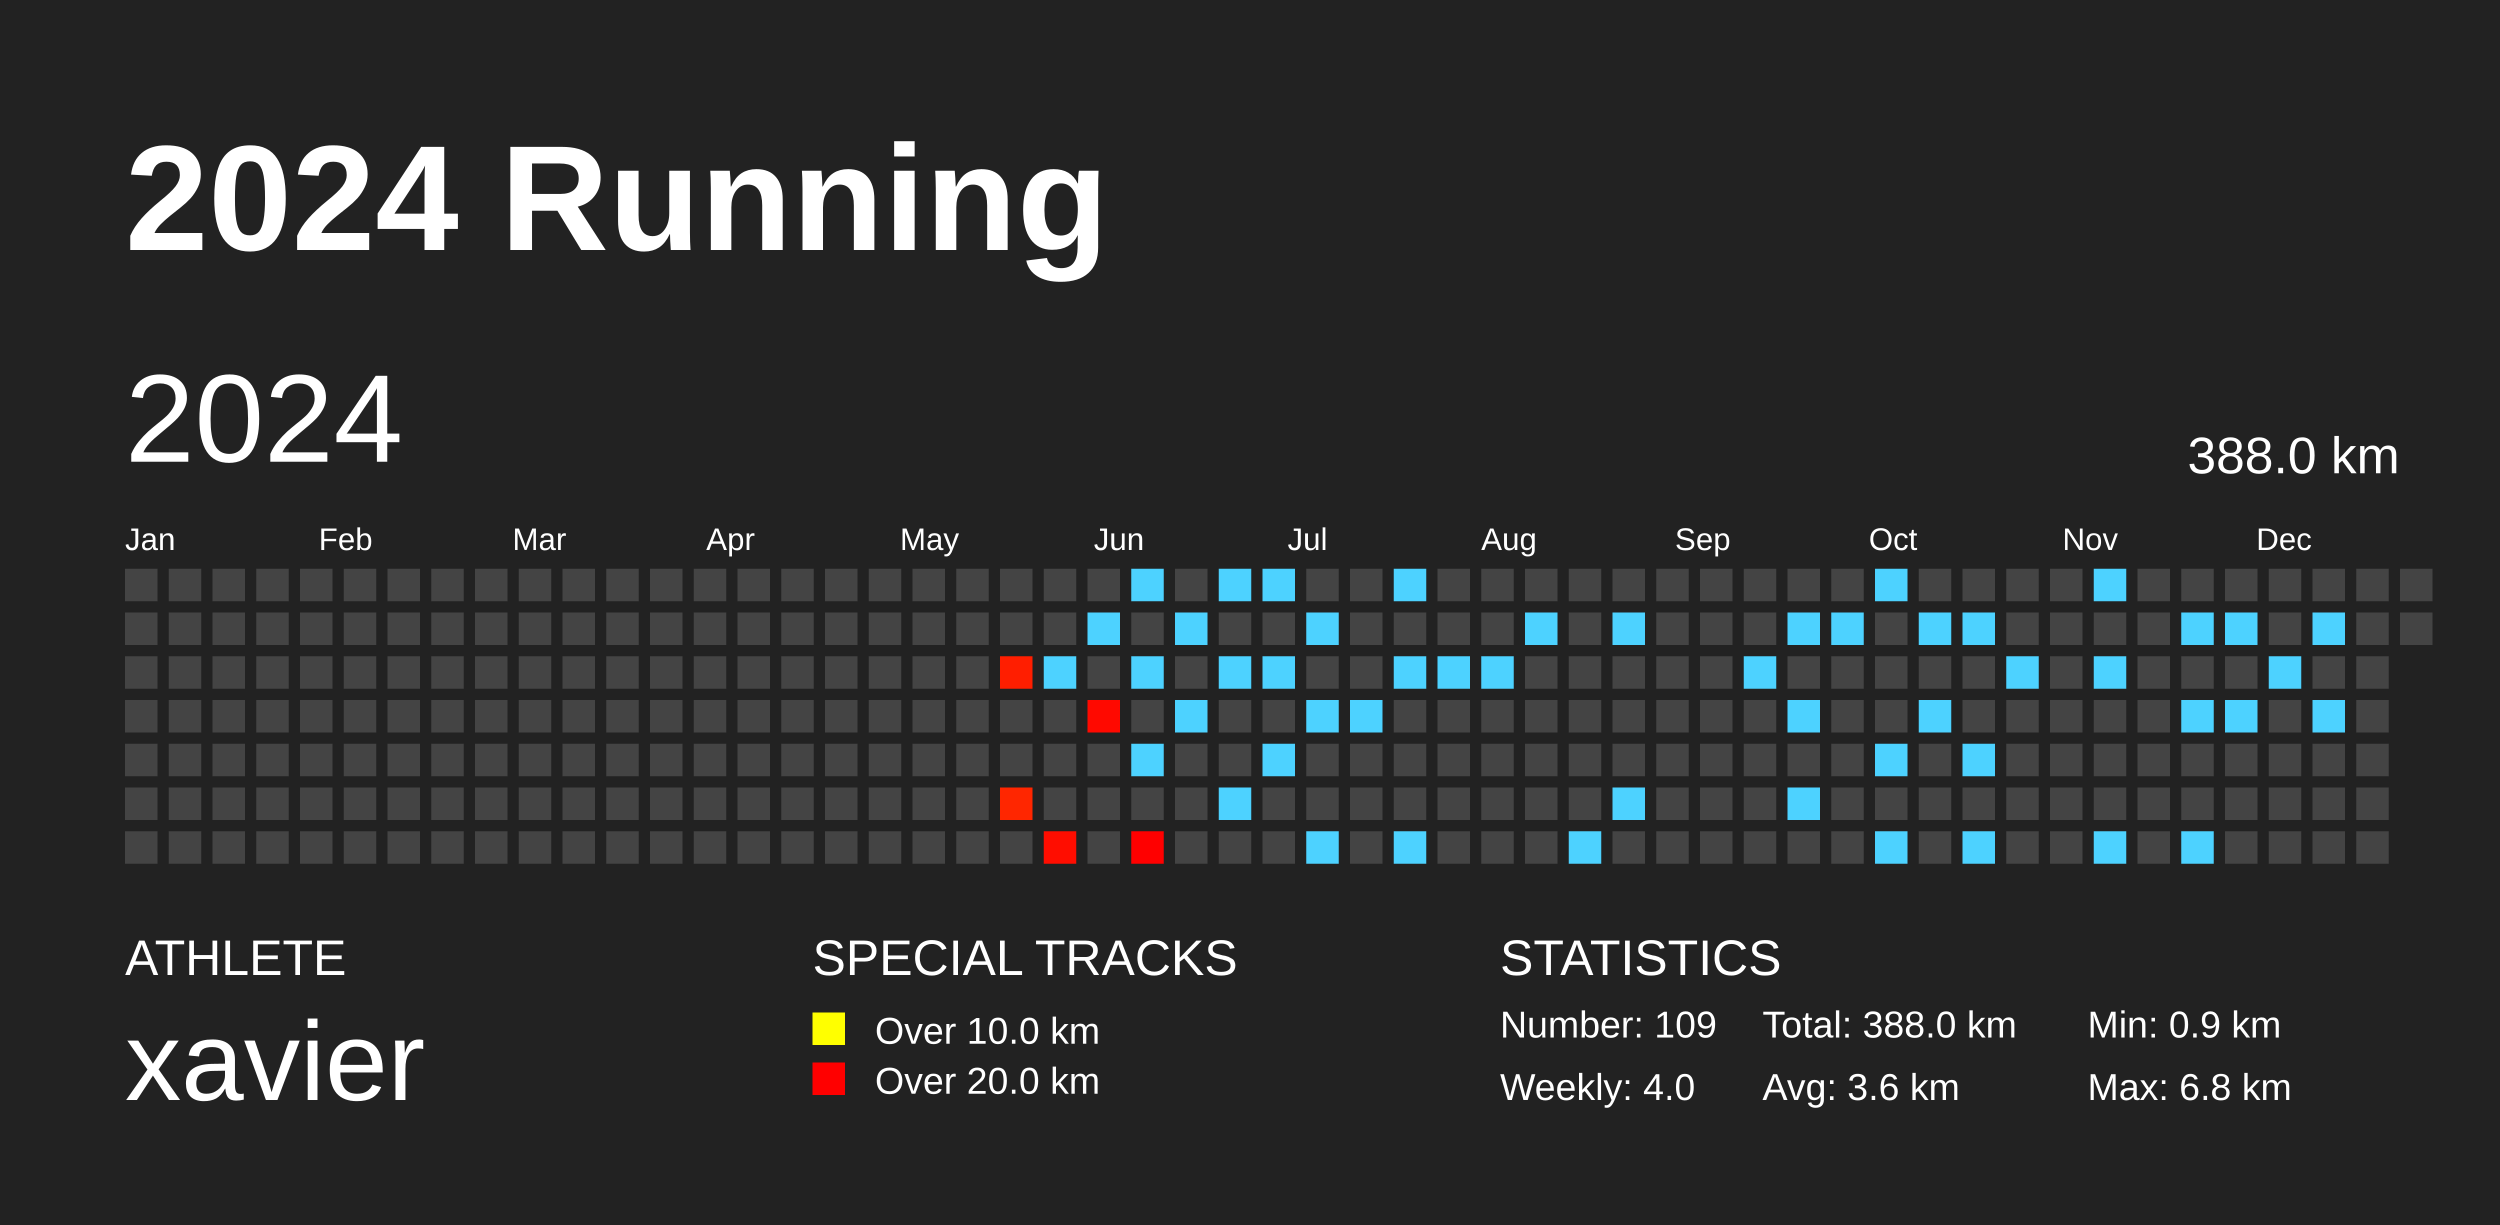
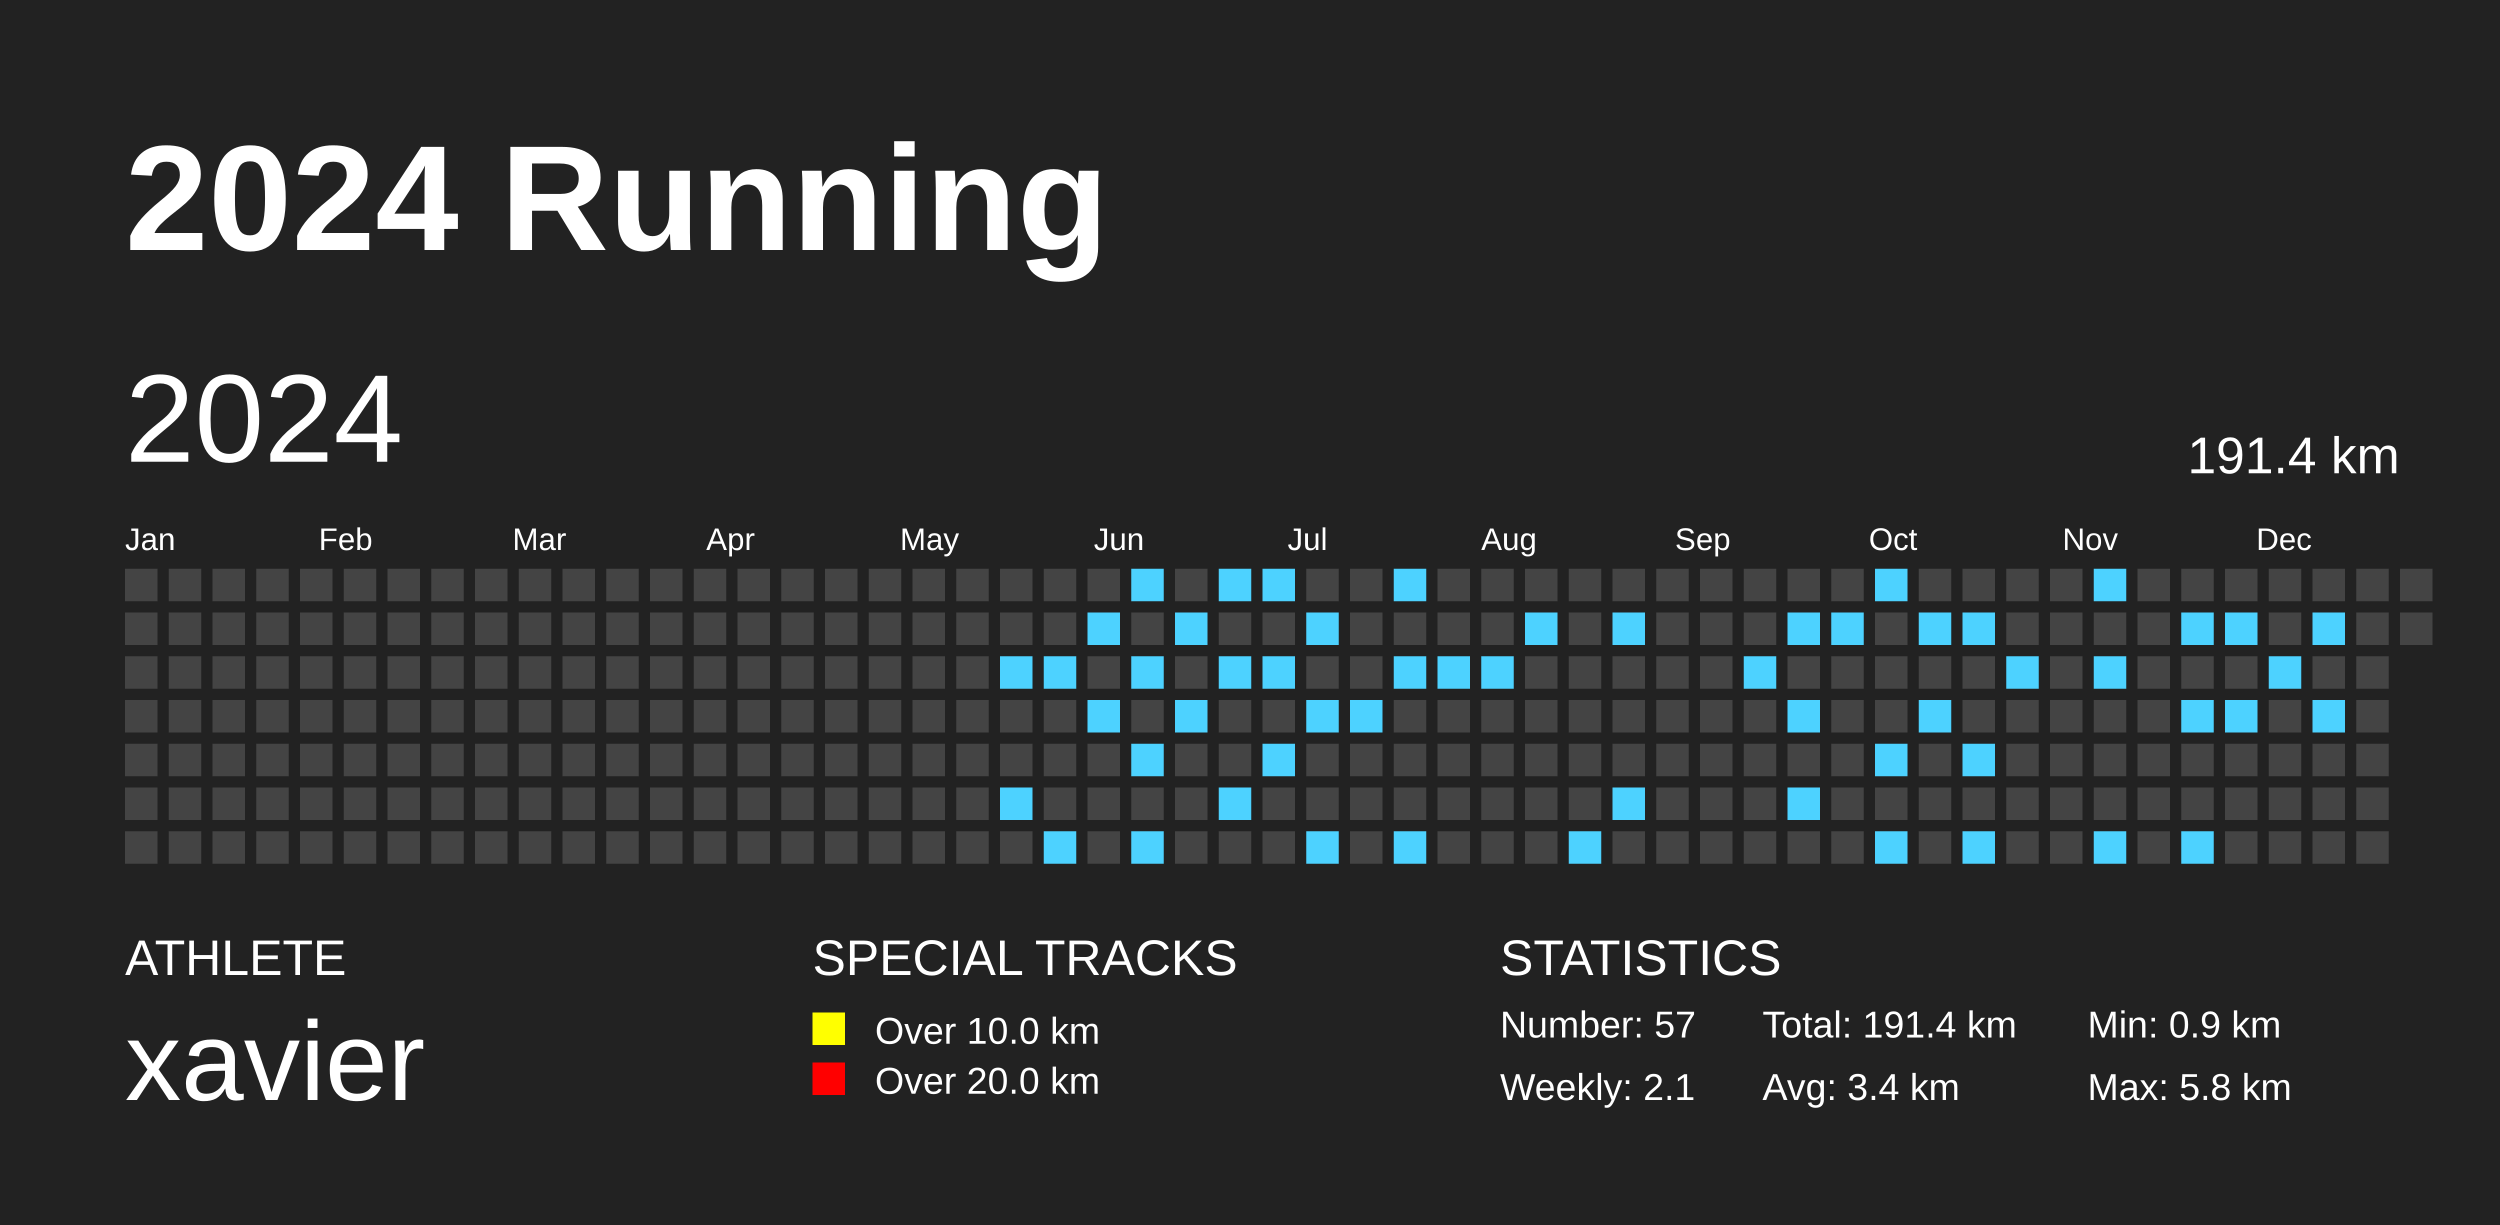
<svg xmlns="http://www.w3.org/2000/svg" baseProfile="full" height="98mm" version="1.1" viewBox="0,0,200,98" width="200mm">
  <defs />
  <rect fill="#222222" height="98" width="200" x="0" y="0" />
  <text fill="#FFFFFF" style="font-size:12px; font-family:Arial; font-weight:bold;" x="10" y="20">2024 Running</text>
  <text fill="#FFFFFF" style="font-size:4px; font-family:Arial" x="10" y="78">ATHLETE</text>
  <text fill="#FFFFFF" style="font-size:9px; font-family:Arial" x="10" y="88">xavier</text>
  <text fill="#FFFFFF" style="font-size:4px; font-family:Arial" x="65" y="78">SPECIAL TRACKS</text>
  <rect fill="yellow" height="2.6" width="2.6" x="65" y="81" />
  <text fill="#FFFFFF" style="font-size:3px; font-family:Arial" x="70" y="83.5">Over 10.0 km</text>
  <rect fill="red" height="2.6" width="2.6" x="65" y="85" />
  <text fill="#FFFFFF" style="font-size:3px; font-family:Arial" x="70" y="87.5">Over 20.0 km</text>
  <text fill="#FFFFFF" style="font-size:4px; font-family:Arial" x="120" y="78">STATISTICS</text>
-   <text fill="#FFFFFF" style="font-size:3px; font-family:Arial" x="120" y="83">Number: 109</text>
-   <text fill="#FFFFFF" style="font-size:3px; font-family:Arial" x="120" y="88">Weekly: 4.0</text>
-   <text fill="#FFFFFF" style="font-size:3px; font-family:Arial" x="141" y="83">Total: 388.0 km</text>
-   <text fill="#FFFFFF" style="font-size:3px; font-family:Arial" x="141" y="88">Avg: 3.6 km</text>
+   <text fill="#FFFFFF" style="font-size:3px; font-family:Arial" x="120" y="83">Number: 57</text>
+   <text fill="#FFFFFF" style="font-size:3px; font-family:Arial" x="120" y="88">Weekly: 2.1</text>
+   <text fill="#FFFFFF" style="font-size:3px; font-family:Arial" x="141" y="83">Total: 191.4 km</text>
+   <text fill="#FFFFFF" style="font-size:3px; font-family:Arial" x="141" y="88">Avg: 3.4 km</text>
  <text fill="#FFFFFF" style="font-size:3px; font-family:Arial" x="167" y="83">Min: 0.9 km</text>
-   <text fill="#FFFFFF" style="font-size:3px; font-family:Arial" x="167" y="88">Max: 6.8 km</text>
+   <text fill="#FFFFFF" style="font-size:3px; font-family:Arial" x="167" y="88">Max: 5.8 km</text>
  <text dominant-baseline="hanging" fill="#FFFFFF" style="font-size:10.0px; font-family:Arial;" x="10" y="30">2024</text>
-   <text dominant-baseline="hanging" fill="#FFFFFF" style="font-size:4.125px; font-family:Arial;" x="175" y="35">388.0 km</text>
+   <text dominant-baseline="hanging" fill="#FFFFFF" style="font-size:4.125px; font-family:Arial;" x="175" y="35">191.4 km</text>
  <text fill="#FFFFFF" style="font-size:2.5px; font-family:Arial" x="10.0" y="44">Jan</text>
  <text fill="#FFFFFF" style="font-size:2.5px; font-family:Arial" x="25.5" y="44">Feb</text>
  <text fill="#FFFFFF" style="font-size:2.5px; font-family:Arial" x="41.0" y="44">Mar</text>
  <text fill="#FFFFFF" style="font-size:2.5px; font-family:Arial" x="56.5" y="44">Apr</text>
  <text fill="#FFFFFF" style="font-size:2.5px; font-family:Arial" x="72.0" y="44">May</text>
  <text fill="#FFFFFF" style="font-size:2.5px; font-family:Arial" x="87.5" y="44">Jun</text>
  <text fill="#FFFFFF" style="font-size:2.5px; font-family:Arial" x="103.0" y="44">Jul</text>
  <text fill="#FFFFFF" style="font-size:2.5px; font-family:Arial" x="118.5" y="44">Aug</text>
  <text fill="#FFFFFF" style="font-size:2.5px; font-family:Arial" x="134.0" y="44">Sep</text>
  <text fill="#FFFFFF" style="font-size:2.5px; font-family:Arial" x="149.5" y="44">Oct</text>
  <text fill="#FFFFFF" style="font-size:2.5px; font-family:Arial" x="165.0" y="44">Nov</text>
  <text fill="#FFFFFF" style="font-size:2.5px; font-family:Arial" x="180.5" y="44">Dec</text>
  <rect fill="#444444" height="2.6" width="2.6" x="10.0" y="45.5" />
  <rect fill="#444444" height="2.6" width="2.6" x="10.0" y="49.0" />
  <rect fill="#444444" height="2.6" width="2.6" x="10.0" y="52.5" />
  <rect fill="#444444" height="2.6" width="2.6" x="10.0" y="56.0" />
  <rect fill="#444444" height="2.6" width="2.6" x="10.0" y="59.5" />
  <rect fill="#444444" height="2.6" width="2.6" x="10.0" y="63.0" />
  <rect fill="#444444" height="2.6" width="2.6" x="10.0" y="66.5" />
  <rect fill="#444444" height="2.6" width="2.6" x="13.5" y="45.5" />
  <rect fill="#444444" height="2.6" width="2.6" x="13.5" y="49.0" />
  <rect fill="#444444" height="2.6" width="2.6" x="13.5" y="52.5" />
  <rect fill="#444444" height="2.6" width="2.6" x="13.5" y="56.0" />
  <rect fill="#444444" height="2.6" width="2.6" x="13.5" y="59.5" />
  <rect fill="#444444" height="2.6" width="2.6" x="13.5" y="63.0" />
  <rect fill="#444444" height="2.6" width="2.6" x="13.5" y="66.5" />
  <rect fill="#444444" height="2.6" width="2.6" x="17.0" y="45.5" />
  <rect fill="#444444" height="2.6" width="2.6" x="17.0" y="49.0" />
  <rect fill="#444444" height="2.6" width="2.6" x="17.0" y="52.5" />
  <rect fill="#444444" height="2.6" width="2.6" x="17.0" y="56.0" />
  <rect fill="#444444" height="2.6" width="2.6" x="17.0" y="59.5" />
  <rect fill="#444444" height="2.6" width="2.6" x="17.0" y="63.0" />
  <rect fill="#444444" height="2.6" width="2.6" x="17.0" y="66.5" />
  <rect fill="#444444" height="2.6" width="2.6" x="20.5" y="45.5" />
  <rect fill="#444444" height="2.6" width="2.6" x="20.5" y="49.0" />
  <rect fill="#444444" height="2.6" width="2.6" x="20.5" y="52.5" />
  <rect fill="#444444" height="2.6" width="2.6" x="20.5" y="56.0" />
  <rect fill="#444444" height="2.6" width="2.6" x="20.5" y="59.5" />
  <rect fill="#444444" height="2.6" width="2.6" x="20.5" y="63.0" />
  <rect fill="#444444" height="2.6" width="2.6" x="20.5" y="66.5" />
  <rect fill="#444444" height="2.6" width="2.6" x="24.0" y="45.5" />
  <rect fill="#444444" height="2.6" width="2.6" x="24.0" y="49.0" />
  <rect fill="#444444" height="2.6" width="2.6" x="24.0" y="52.5" />
  <rect fill="#444444" height="2.6" width="2.6" x="24.0" y="56.0" />
  <rect fill="#444444" height="2.6" width="2.6" x="24.0" y="59.5" />
  <rect fill="#444444" height="2.6" width="2.6" x="24.0" y="63.0" />
  <rect fill="#444444" height="2.6" width="2.6" x="24.0" y="66.5" />
  <rect fill="#444444" height="2.6" width="2.6" x="27.5" y="45.5" />
  <rect fill="#444444" height="2.6" width="2.6" x="27.5" y="49.0" />
  <rect fill="#444444" height="2.6" width="2.6" x="27.5" y="52.5" />
  <rect fill="#444444" height="2.6" width="2.6" x="27.5" y="56.0" />
  <rect fill="#444444" height="2.6" width="2.6" x="27.5" y="59.5" />
  <rect fill="#444444" height="2.6" width="2.6" x="27.5" y="63.0" />
  <rect fill="#444444" height="2.6" width="2.6" x="27.5" y="66.5" />
  <rect fill="#444444" height="2.6" width="2.6" x="31.0" y="45.5" />
  <rect fill="#444444" height="2.6" width="2.6" x="31.0" y="49.0" />
  <rect fill="#444444" height="2.6" width="2.6" x="31.0" y="52.5" />
  <rect fill="#444444" height="2.6" width="2.6" x="31.0" y="56.0" />
  <rect fill="#444444" height="2.6" width="2.6" x="31.0" y="59.5" />
  <rect fill="#444444" height="2.6" width="2.6" x="31.0" y="63.0" />
  <rect fill="#444444" height="2.6" width="2.6" x="31.0" y="66.5" />
  <rect fill="#444444" height="2.6" width="2.6" x="34.5" y="45.5" />
  <rect fill="#444444" height="2.6" width="2.6" x="34.5" y="49.0" />
  <rect fill="#444444" height="2.6" width="2.6" x="34.5" y="52.5" />
  <rect fill="#444444" height="2.6" width="2.6" x="34.5" y="56.0" />
  <rect fill="#444444" height="2.6" width="2.6" x="34.5" y="59.5" />
  <rect fill="#444444" height="2.6" width="2.6" x="34.5" y="63.0" />
  <rect fill="#444444" height="2.6" width="2.6" x="34.5" y="66.5" />
  <rect fill="#444444" height="2.6" width="2.6" x="38.0" y="45.5" />
  <rect fill="#444444" height="2.6" width="2.6" x="38.0" y="49.0" />
  <rect fill="#444444" height="2.6" width="2.6" x="38.0" y="52.5" />
  <rect fill="#444444" height="2.6" width="2.6" x="38.0" y="56.0" />
  <rect fill="#444444" height="2.6" width="2.6" x="38.0" y="59.5" />
  <rect fill="#444444" height="2.6" width="2.6" x="38.0" y="63.0" />
  <rect fill="#444444" height="2.6" width="2.6" x="38.0" y="66.5" />
  <rect fill="#444444" height="2.6" width="2.6" x="41.5" y="45.5" />
  <rect fill="#444444" height="2.6" width="2.6" x="41.5" y="49.0" />
  <rect fill="#444444" height="2.6" width="2.6" x="41.5" y="52.5" />
  <rect fill="#444444" height="2.6" width="2.6" x="41.5" y="56.0" />
  <rect fill="#444444" height="2.6" width="2.6" x="41.5" y="59.5" />
  <rect fill="#444444" height="2.6" width="2.6" x="41.5" y="63.0" />
  <rect fill="#444444" height="2.6" width="2.6" x="41.5" y="66.5" />
  <rect fill="#444444" height="2.6" width="2.6" x="45.0" y="45.5" />
  <rect fill="#444444" height="2.6" width="2.6" x="45.0" y="49.0" />
  <rect fill="#444444" height="2.6" width="2.6" x="45.0" y="52.5" />
  <rect fill="#444444" height="2.6" width="2.6" x="45.0" y="56.0" />
  <rect fill="#444444" height="2.6" width="2.6" x="45.0" y="59.5" />
  <rect fill="#444444" height="2.6" width="2.6" x="45.0" y="63.0" />
  <rect fill="#444444" height="2.6" width="2.6" x="45.0" y="66.5" />
  <rect fill="#444444" height="2.6" width="2.6" x="48.5" y="45.5" />
  <rect fill="#444444" height="2.6" width="2.6" x="48.5" y="49.0" />
  <rect fill="#444444" height="2.6" width="2.6" x="48.5" y="52.5" />
  <rect fill="#444444" height="2.6" width="2.6" x="48.5" y="56.0" />
  <rect fill="#444444" height="2.6" width="2.6" x="48.5" y="59.5" />
  <rect fill="#444444" height="2.6" width="2.6" x="48.5" y="63.0" />
  <rect fill="#444444" height="2.6" width="2.6" x="48.5" y="66.5" />
  <rect fill="#444444" height="2.6" width="2.6" x="52.0" y="45.5" />
  <rect fill="#444444" height="2.6" width="2.6" x="52.0" y="49.0" />
  <rect fill="#444444" height="2.6" width="2.6" x="52.0" y="52.5" />
  <rect fill="#444444" height="2.6" width="2.6" x="52.0" y="56.0" />
  <rect fill="#444444" height="2.6" width="2.6" x="52.0" y="59.5" />
  <rect fill="#444444" height="2.6" width="2.6" x="52.0" y="63.0" />
  <rect fill="#444444" height="2.6" width="2.6" x="52.0" y="66.5" />
  <rect fill="#444444" height="2.6" width="2.6" x="55.5" y="45.5" />
  <rect fill="#444444" height="2.6" width="2.6" x="55.5" y="49.0" />
  <rect fill="#444444" height="2.6" width="2.6" x="55.5" y="52.5" />
  <rect fill="#444444" height="2.6" width="2.6" x="55.5" y="56.0" />
  <rect fill="#444444" height="2.6" width="2.6" x="55.5" y="59.5" />
  <rect fill="#444444" height="2.6" width="2.6" x="55.5" y="63.0" />
  <rect fill="#444444" height="2.6" width="2.6" x="55.5" y="66.5" />
  <rect fill="#444444" height="2.6" width="2.6" x="59.0" y="45.5" />
  <rect fill="#444444" height="2.6" width="2.6" x="59.0" y="49.0" />
  <rect fill="#444444" height="2.6" width="2.6" x="59.0" y="52.5" />
  <rect fill="#444444" height="2.6" width="2.6" x="59.0" y="56.0" />
  <rect fill="#444444" height="2.6" width="2.6" x="59.0" y="59.5" />
  <rect fill="#444444" height="2.6" width="2.6" x="59.0" y="63.0" />
  <rect fill="#444444" height="2.6" width="2.6" x="59.0" y="66.5" />
  <rect fill="#444444" height="2.6" width="2.6" x="62.5" y="45.5" />
  <rect fill="#444444" height="2.6" width="2.6" x="62.5" y="49.0" />
  <rect fill="#444444" height="2.6" width="2.6" x="62.5" y="52.5" />
  <rect fill="#444444" height="2.6" width="2.6" x="62.5" y="56.0" />
  <rect fill="#444444" height="2.6" width="2.6" x="62.5" y="59.5" />
  <rect fill="#444444" height="2.6" width="2.6" x="62.5" y="63.0" />
  <rect fill="#444444" height="2.6" width="2.6" x="62.5" y="66.5" />
  <rect fill="#444444" height="2.6" width="2.6" x="66.0" y="45.5" />
  <rect fill="#444444" height="2.6" width="2.6" x="66.0" y="49.0" />
  <rect fill="#444444" height="2.6" width="2.6" x="66.0" y="52.5" />
  <rect fill="#444444" height="2.6" width="2.6" x="66.0" y="56.0" />
  <rect fill="#444444" height="2.6" width="2.6" x="66.0" y="59.5" />
  <rect fill="#444444" height="2.6" width="2.6" x="66.0" y="63.0" />
  <rect fill="#444444" height="2.6" width="2.6" x="66.0" y="66.5" />
  <rect fill="#444444" height="2.6" width="2.6" x="69.5" y="45.5" />
  <rect fill="#444444" height="2.6" width="2.6" x="69.5" y="49.0" />
  <rect fill="#444444" height="2.6" width="2.6" x="69.5" y="52.5" />
  <rect fill="#444444" height="2.6" width="2.6" x="69.5" y="56.0" />
  <rect fill="#444444" height="2.6" width="2.6" x="69.5" y="59.5" />
  <rect fill="#444444" height="2.6" width="2.6" x="69.5" y="63.0" />
  <rect fill="#444444" height="2.6" width="2.6" x="69.5" y="66.5" />
  <rect fill="#444444" height="2.6" width="2.6" x="73.0" y="45.5" />
  <rect fill="#444444" height="2.6" width="2.6" x="73.0" y="49.0" />
  <rect fill="#444444" height="2.6" width="2.6" x="73.0" y="52.5" />
  <rect fill="#444444" height="2.6" width="2.6" x="73.0" y="56.0" />
  <rect fill="#444444" height="2.6" width="2.6" x="73.0" y="59.5" />
  <rect fill="#444444" height="2.6" width="2.6" x="73.0" y="63.0" />
  <rect fill="#444444" height="2.6" width="2.6" x="73.0" y="66.5" />
  <rect fill="#444444" height="2.6" width="2.6" x="76.5" y="45.5" />
  <rect fill="#444444" height="2.6" width="2.6" x="76.5" y="49.0" />
  <rect fill="#444444" height="2.6" width="2.6" x="76.5" y="52.5" />
  <rect fill="#444444" height="2.6" width="2.6" x="76.5" y="56.0" />
  <rect fill="#444444" height="2.6" width="2.6" x="76.5" y="59.5" />
  <rect fill="#444444" height="2.6" width="2.6" x="76.5" y="63.0" />
  <rect fill="#444444" height="2.6" width="2.6" x="76.5" y="66.5" />
  <rect fill="#444444" height="2.6" width="2.6" x="80.0" y="45.5" />
  <rect fill="#444444" height="2.6" width="2.6" x="80.0" y="49.0" />
-   <rect fill="#ff1e00" height="2.6" width="2.6" x="80.0" y="52.5" />
+   <rect fill="#4dd2ff" height="2.6" width="2.6" x="80.0" y="52.5" />
  <rect fill="#444444" height="2.6" width="2.6" x="80.0" y="56.0" />
  <rect fill="#444444" height="2.6" width="2.6" x="80.0" y="59.5" />
-   <rect fill="#ff2600" height="2.6" width="2.6" x="80.0" y="63.0" />
+   <rect fill="#4dd2ff" height="2.6" width="2.6" x="80.0" y="63.0" />
  <rect fill="#444444" height="2.6" width="2.6" x="80.0" y="66.5" />
  <rect fill="#444444" height="2.6" width="2.6" x="83.5" y="45.5" />
  <rect fill="#444444" height="2.6" width="2.6" x="83.5" y="49.0" />
  <rect fill="#4dd2ff" height="2.6" width="2.6" x="83.5" y="52.5" />
  <rect fill="#444444" height="2.6" width="2.6" x="83.5" y="56.0" />
  <rect fill="#444444" height="2.6" width="2.6" x="83.5" y="59.5" />
  <rect fill="#444444" height="2.6" width="2.6" x="83.5" y="63.0" />
-   <rect fill="#ff0d00" height="2.6" width="2.6" x="83.5" y="66.5" />
+   <rect fill="#4dd2ff" height="2.6" width="2.6" x="83.5" y="66.5" />
  <rect fill="#444444" height="2.6" width="2.6" x="87.0" y="45.5" />
  <rect fill="#4dd2ff" height="2.6" width="2.6" x="87.0" y="49.0" />
  <rect fill="#444444" height="2.6" width="2.6" x="87.0" y="52.5" />
-   <rect fill="#ff0900" height="2.6" width="2.6" x="87.0" y="56.0" />
+   <rect fill="#4dd2ff" height="2.6" width="2.6" x="87.0" y="56.0" />
  <rect fill="#444444" height="2.6" width="2.6" x="87.0" y="59.5" />
  <rect fill="#444444" height="2.6" width="2.6" x="87.0" y="63.0" />
  <rect fill="#444444" height="2.6" width="2.6" x="87.0" y="66.5" />
  <rect fill="#4dd2ff" height="2.6" width="2.6" x="90.5" y="45.5" />
  <rect fill="#444444" height="2.6" width="2.6" x="90.5" y="49.0" />
  <rect fill="#4dd2ff" height="2.6" width="2.6" x="90.5" y="52.5" />
  <rect fill="#444444" height="2.6" width="2.6" x="90.5" y="56.0" />
  <rect fill="#4dd2ff" height="2.6" width="2.6" x="90.5" y="59.5" />
  <rect fill="#444444" height="2.6" width="2.6" x="90.5" y="63.0" />
-   <rect fill="#ff0000" height="2.6" width="2.6" x="90.5" y="66.5" />
+   <rect fill="#4dd2ff" height="2.6" width="2.6" x="90.5" y="66.5" />
  <rect fill="#444444" height="2.6" width="2.6" x="94.0" y="45.5" />
  <rect fill="#4dd2ff" height="2.6" width="2.6" x="94.0" y="49.0" />
  <rect fill="#444444" height="2.6" width="2.6" x="94.0" y="52.5" />
  <rect fill="#4dd2ff" height="2.6" width="2.6" x="94.0" y="56.0" />
  <rect fill="#444444" height="2.6" width="2.6" x="94.0" y="59.5" />
  <rect fill="#444444" height="2.6" width="2.6" x="94.0" y="63.0" />
  <rect fill="#444444" height="2.6" width="2.6" x="94.0" y="66.5" />
  <rect fill="#4dd2ff" height="2.6" width="2.6" x="97.5" y="45.5" />
  <rect fill="#444444" height="2.6" width="2.6" x="97.5" y="49.0" />
  <rect fill="#4dd2ff" height="2.6" width="2.6" x="97.5" y="52.5" />
  <rect fill="#444444" height="2.6" width="2.6" x="97.5" y="56.0" />
  <rect fill="#444444" height="2.6" width="2.6" x="97.5" y="59.5" />
  <rect fill="#4dd2ff" height="2.6" width="2.6" x="97.5" y="63.0" />
  <rect fill="#444444" height="2.6" width="2.6" x="97.5" y="66.5" />
  <rect fill="#4dd2ff" height="2.6" width="2.6" x="101.0" y="45.5" />
  <rect fill="#444444" height="2.6" width="2.6" x="101.0" y="49.0" />
  <rect fill="#4dd2ff" height="2.6" width="2.6" x="101.0" y="52.5" />
  <rect fill="#444444" height="2.6" width="2.6" x="101.0" y="56.0" />
  <rect fill="#4dd2ff" height="2.6" width="2.6" x="101.0" y="59.5" />
  <rect fill="#444444" height="2.6" width="2.6" x="101.0" y="63.0" />
  <rect fill="#444444" height="2.6" width="2.6" x="101.0" y="66.5" />
  <rect fill="#444444" height="2.6" width="2.6" x="104.5" y="45.5" />
  <rect fill="#4dd2ff" height="2.6" width="2.6" x="104.5" y="49.0" />
  <rect fill="#444444" height="2.6" width="2.6" x="104.5" y="52.5" />
  <rect fill="#4dd2ff" height="2.6" width="2.6" x="104.5" y="56.0" />
  <rect fill="#444444" height="2.6" width="2.6" x="104.5" y="59.5" />
  <rect fill="#444444" height="2.6" width="2.6" x="104.5" y="63.0" />
  <rect fill="#4dd2ff" height="2.6" width="2.6" x="104.5" y="66.5" />
  <rect fill="#444444" height="2.6" width="2.6" x="108.0" y="45.5" />
  <rect fill="#444444" height="2.6" width="2.6" x="108.0" y="49.0" />
  <rect fill="#444444" height="2.6" width="2.6" x="108.0" y="52.5" />
  <rect fill="#4dd2ff" height="2.6" width="2.6" x="108.0" y="56.0" />
  <rect fill="#444444" height="2.6" width="2.6" x="108.0" y="59.5" />
  <rect fill="#444444" height="2.6" width="2.6" x="108.0" y="63.0" />
  <rect fill="#444444" height="2.6" width="2.6" x="108.0" y="66.5" />
  <rect fill="#4dd2ff" height="2.6" width="2.6" x="111.5" y="45.5" />
  <rect fill="#444444" height="2.6" width="2.6" x="111.5" y="49.0" />
  <rect fill="#4dd2ff" height="2.6" width="2.6" x="111.5" y="52.5" />
  <rect fill="#444444" height="2.6" width="2.6" x="111.5" y="56.0" />
  <rect fill="#444444" height="2.6" width="2.6" x="111.5" y="59.5" />
  <rect fill="#444444" height="2.6" width="2.6" x="111.5" y="63.0" />
  <rect fill="#4dd2ff" height="2.6" width="2.6" x="111.5" y="66.5" />
  <rect fill="#444444" height="2.6" width="2.6" x="115.0" y="45.5" />
  <rect fill="#444444" height="2.6" width="2.6" x="115.0" y="49.0" />
  <rect fill="#4dd2ff" height="2.6" width="2.6" x="115.0" y="52.5" />
  <rect fill="#444444" height="2.6" width="2.6" x="115.0" y="56.0" />
  <rect fill="#444444" height="2.6" width="2.6" x="115.0" y="59.5" />
  <rect fill="#444444" height="2.6" width="2.6" x="115.0" y="63.0" />
  <rect fill="#444444" height="2.6" width="2.6" x="115.0" y="66.5" />
  <rect fill="#444444" height="2.6" width="2.6" x="118.5" y="45.5" />
  <rect fill="#444444" height="2.6" width="2.6" x="118.5" y="49.0" />
  <rect fill="#4dd2ff" height="2.6" width="2.6" x="118.5" y="52.5" />
  <rect fill="#444444" height="2.6" width="2.6" x="118.5" y="56.0" />
  <rect fill="#444444" height="2.6" width="2.6" x="118.5" y="59.5" />
  <rect fill="#444444" height="2.6" width="2.6" x="118.5" y="63.0" />
  <rect fill="#444444" height="2.6" width="2.6" x="118.5" y="66.5" />
  <rect fill="#444444" height="2.6" width="2.6" x="122.0" y="45.5" />
  <rect fill="#4dd2ff" height="2.6" width="2.6" x="122.0" y="49.0" />
  <rect fill="#444444" height="2.6" width="2.6" x="122.0" y="52.5" />
  <rect fill="#444444" height="2.6" width="2.6" x="122.0" y="56.0" />
  <rect fill="#444444" height="2.6" width="2.6" x="122.0" y="59.5" />
  <rect fill="#444444" height="2.6" width="2.6" x="122.0" y="63.0" />
  <rect fill="#444444" height="2.6" width="2.6" x="122.0" y="66.5" />
  <rect fill="#444444" height="2.6" width="2.6" x="125.5" y="45.5" />
  <rect fill="#444444" height="2.6" width="2.6" x="125.5" y="49.0" />
  <rect fill="#444444" height="2.6" width="2.6" x="125.5" y="52.5" />
  <rect fill="#444444" height="2.6" width="2.6" x="125.5" y="56.0" />
  <rect fill="#444444" height="2.6" width="2.6" x="125.5" y="59.5" />
  <rect fill="#444444" height="2.6" width="2.6" x="125.5" y="63.0" />
  <rect fill="#4dd2ff" height="2.6" width="2.6" x="125.5" y="66.5" />
  <rect fill="#444444" height="2.6" width="2.6" x="129.0" y="45.5" />
  <rect fill="#4dd2ff" height="2.6" width="2.6" x="129.0" y="49.0" />
  <rect fill="#444444" height="2.6" width="2.6" x="129.0" y="52.5" />
  <rect fill="#444444" height="2.6" width="2.6" x="129.0" y="56.0" />
  <rect fill="#444444" height="2.6" width="2.6" x="129.0" y="59.5" />
  <rect fill="#4dd2ff" height="2.6" width="2.6" x="129.0" y="63.0" />
  <rect fill="#444444" height="2.6" width="2.6" x="129.0" y="66.5" />
  <rect fill="#444444" height="2.6" width="2.6" x="132.5" y="45.5" />
  <rect fill="#444444" height="2.6" width="2.6" x="132.5" y="49.0" />
  <rect fill="#444444" height="2.6" width="2.6" x="132.5" y="52.5" />
  <rect fill="#444444" height="2.6" width="2.6" x="132.5" y="56.0" />
  <rect fill="#444444" height="2.6" width="2.6" x="132.5" y="59.5" />
  <rect fill="#444444" height="2.6" width="2.6" x="132.5" y="63.0" />
  <rect fill="#444444" height="2.6" width="2.6" x="132.5" y="66.5" />
  <rect fill="#444444" height="2.6" width="2.6" x="136.0" y="45.5" />
  <rect fill="#444444" height="2.6" width="2.6" x="136.0" y="49.0" />
  <rect fill="#444444" height="2.6" width="2.6" x="136.0" y="52.5" />
  <rect fill="#444444" height="2.6" width="2.6" x="136.0" y="56.0" />
  <rect fill="#444444" height="2.6" width="2.6" x="136.0" y="59.5" />
  <rect fill="#444444" height="2.6" width="2.6" x="136.0" y="63.0" />
  <rect fill="#444444" height="2.6" width="2.6" x="136.0" y="66.5" />
  <rect fill="#444444" height="2.6" width="2.6" x="139.5" y="45.5" />
  <rect fill="#444444" height="2.6" width="2.6" x="139.5" y="49.0" />
  <rect fill="#4dd2ff" height="2.6" width="2.6" x="139.5" y="52.5" />
  <rect fill="#444444" height="2.6" width="2.6" x="139.5" y="56.0" />
  <rect fill="#444444" height="2.6" width="2.6" x="139.5" y="59.5" />
  <rect fill="#444444" height="2.6" width="2.6" x="139.5" y="63.0" />
  <rect fill="#444444" height="2.6" width="2.6" x="139.5" y="66.5" />
  <rect fill="#444444" height="2.6" width="2.6" x="143.0" y="45.5" />
  <rect fill="#4dd2ff" height="2.6" width="2.6" x="143.0" y="49.0" />
  <rect fill="#444444" height="2.6" width="2.6" x="143.0" y="52.5" />
  <rect fill="#4dd2ff" height="2.6" width="2.6" x="143.0" y="56.0" />
  <rect fill="#444444" height="2.6" width="2.6" x="143.0" y="59.5" />
  <rect fill="#4dd2ff" height="2.6" width="2.6" x="143.0" y="63.0" />
  <rect fill="#444444" height="2.6" width="2.6" x="143.0" y="66.5" />
  <rect fill="#444444" height="2.6" width="2.6" x="146.5" y="45.5" />
  <rect fill="#4dd2ff" height="2.6" width="2.6" x="146.5" y="49.0" />
  <rect fill="#444444" height="2.6" width="2.6" x="146.5" y="52.5" />
  <rect fill="#444444" height="2.6" width="2.6" x="146.5" y="56.0" />
  <rect fill="#444444" height="2.6" width="2.6" x="146.5" y="59.5" />
  <rect fill="#444444" height="2.6" width="2.6" x="146.5" y="63.0" />
  <rect fill="#444444" height="2.6" width="2.6" x="146.5" y="66.5" />
  <rect fill="#4dd2ff" height="2.6" width="2.6" x="150.0" y="45.5" />
  <rect fill="#444444" height="2.6" width="2.6" x="150.0" y="49.0" />
  <rect fill="#444444" height="2.6" width="2.6" x="150.0" y="52.5" />
  <rect fill="#444444" height="2.6" width="2.6" x="150.0" y="56.0" />
  <rect fill="#4dd2ff" height="2.6" width="2.6" x="150.0" y="59.5" />
  <rect fill="#444444" height="2.6" width="2.6" x="150.0" y="63.0" />
  <rect fill="#4dd2ff" height="2.6" width="2.6" x="150.0" y="66.5" />
  <rect fill="#444444" height="2.6" width="2.6" x="153.5" y="45.5" />
  <rect fill="#4dd2ff" height="2.6" width="2.6" x="153.5" y="49.0" />
  <rect fill="#444444" height="2.6" width="2.6" x="153.5" y="52.5" />
  <rect fill="#4dd2ff" height="2.6" width="2.6" x="153.5" y="56.0" />
  <rect fill="#444444" height="2.6" width="2.6" x="153.5" y="59.5" />
  <rect fill="#444444" height="2.6" width="2.6" x="153.5" y="63.0" />
  <rect fill="#444444" height="2.6" width="2.6" x="153.5" y="66.5" />
  <rect fill="#444444" height="2.6" width="2.6" x="157.0" y="45.5" />
  <rect fill="#4dd2ff" height="2.6" width="2.6" x="157.0" y="49.0" />
  <rect fill="#444444" height="2.6" width="2.6" x="157.0" y="52.5" />
  <rect fill="#444444" height="2.6" width="2.6" x="157.0" y="56.0" />
  <rect fill="#4dd2ff" height="2.6" width="2.6" x="157.0" y="59.5" />
  <rect fill="#444444" height="2.6" width="2.6" x="157.0" y="63.0" />
  <rect fill="#4dd2ff" height="2.6" width="2.6" x="157.0" y="66.5" />
  <rect fill="#444444" height="2.6" width="2.6" x="160.5" y="45.5" />
  <rect fill="#444444" height="2.6" width="2.6" x="160.5" y="49.0" />
  <rect fill="#4dd2ff" height="2.6" width="2.6" x="160.5" y="52.5" />
  <rect fill="#444444" height="2.6" width="2.6" x="160.5" y="56.0" />
  <rect fill="#444444" height="2.6" width="2.6" x="160.5" y="59.5" />
  <rect fill="#444444" height="2.6" width="2.6" x="160.5" y="63.0" />
  <rect fill="#444444" height="2.6" width="2.6" x="160.5" y="66.5" />
  <rect fill="#444444" height="2.6" width="2.6" x="164.0" y="45.5" />
  <rect fill="#444444" height="2.6" width="2.6" x="164.0" y="49.0" />
  <rect fill="#444444" height="2.6" width="2.6" x="164.0" y="52.5" />
  <rect fill="#444444" height="2.6" width="2.6" x="164.0" y="56.0" />
  <rect fill="#444444" height="2.6" width="2.6" x="164.0" y="59.5" />
  <rect fill="#444444" height="2.6" width="2.6" x="164.0" y="63.0" />
  <rect fill="#444444" height="2.6" width="2.6" x="164.0" y="66.5" />
  <rect fill="#4dd2ff" height="2.6" width="2.6" x="167.5" y="45.5" />
  <rect fill="#444444" height="2.6" width="2.6" x="167.5" y="49.0" />
  <rect fill="#4dd2ff" height="2.6" width="2.6" x="167.5" y="52.5" />
  <rect fill="#444444" height="2.6" width="2.6" x="167.5" y="56.0" />
  <rect fill="#444444" height="2.6" width="2.6" x="167.5" y="59.5" />
  <rect fill="#444444" height="2.6" width="2.6" x="167.5" y="63.0" />
  <rect fill="#4dd2ff" height="2.6" width="2.6" x="167.5" y="66.5" />
  <rect fill="#444444" height="2.6" width="2.6" x="171.0" y="45.5" />
  <rect fill="#444444" height="2.6" width="2.6" x="171.0" y="49.0" />
  <rect fill="#444444" height="2.6" width="2.6" x="171.0" y="52.5" />
  <rect fill="#444444" height="2.6" width="2.6" x="171.0" y="56.0" />
  <rect fill="#444444" height="2.6" width="2.6" x="171.0" y="59.5" />
  <rect fill="#444444" height="2.6" width="2.6" x="171.0" y="63.0" />
  <rect fill="#444444" height="2.6" width="2.6" x="171.0" y="66.5" />
  <rect fill="#444444" height="2.6" width="2.6" x="174.5" y="45.5" />
  <rect fill="#4dd2ff" height="2.6" width="2.6" x="174.5" y="49.0" />
  <rect fill="#444444" height="2.6" width="2.6" x="174.5" y="52.5" />
  <rect fill="#4dd2ff" height="2.6" width="2.6" x="174.5" y="56.0" />
  <rect fill="#444444" height="2.6" width="2.6" x="174.5" y="59.5" />
  <rect fill="#444444" height="2.6" width="2.6" x="174.5" y="63.0" />
  <rect fill="#4dd2ff" height="2.6" width="2.6" x="174.5" y="66.5" />
  <rect fill="#444444" height="2.6" width="2.6" x="178.0" y="45.5" />
  <rect fill="#4dd2ff" height="2.6" width="2.6" x="178.0" y="49.0" />
  <rect fill="#444444" height="2.6" width="2.6" x="178.0" y="52.5" />
  <rect fill="#4dd2ff" height="2.6" width="2.6" x="178.0" y="56.0" />
  <rect fill="#444444" height="2.6" width="2.6" x="178.0" y="59.5" />
  <rect fill="#444444" height="2.6" width="2.6" x="178.0" y="63.0" />
  <rect fill="#444444" height="2.6" width="2.6" x="178.0" y="66.5" />
  <rect fill="#444444" height="2.6" width="2.6" x="181.5" y="45.5" />
  <rect fill="#444444" height="2.6" width="2.6" x="181.5" y="49.0" />
  <rect fill="#4dd2ff" height="2.6" width="2.6" x="181.5" y="52.5" />
  <rect fill="#444444" height="2.6" width="2.6" x="181.5" y="56.0" />
  <rect fill="#444444" height="2.6" width="2.6" x="181.5" y="59.5" />
  <rect fill="#444444" height="2.6" width="2.6" x="181.5" y="63.0" />
  <rect fill="#444444" height="2.6" width="2.6" x="181.5" y="66.5" />
  <rect fill="#444444" height="2.6" width="2.6" x="185.0" y="45.5" />
  <rect fill="#4dd2ff" height="2.6" width="2.6" x="185.0" y="49.0" />
  <rect fill="#444444" height="2.6" width="2.6" x="185.0" y="52.5" />
  <rect fill="#4dd2ff" height="2.6" width="2.6" x="185.0" y="56.0" />
  <rect fill="#444444" height="2.6" width="2.6" x="185.0" y="59.5" />
  <rect fill="#444444" height="2.6" width="2.6" x="185.0" y="63.0" />
  <rect fill="#444444" height="2.6" width="2.6" x="185.0" y="66.5" />
  <rect fill="#444444" height="2.6" width="2.6" x="188.5" y="45.5" />
  <rect fill="#444444" height="2.6" width="2.6" x="188.5" y="49.0" />
  <rect fill="#444444" height="2.6" width="2.6" x="188.5" y="52.5" />
  <rect fill="#444444" height="2.6" width="2.6" x="188.5" y="56.0" />
  <rect fill="#444444" height="2.6" width="2.6" x="188.5" y="59.5" />
  <rect fill="#444444" height="2.6" width="2.6" x="188.5" y="63.0" />
  <rect fill="#444444" height="2.6" width="2.6" x="188.5" y="66.5" />
  <rect fill="#444444" height="2.6" width="2.6" x="192.0" y="45.5" />
  <rect fill="#444444" height="2.6" width="2.6" x="192.0" y="49.0" />
</svg>
